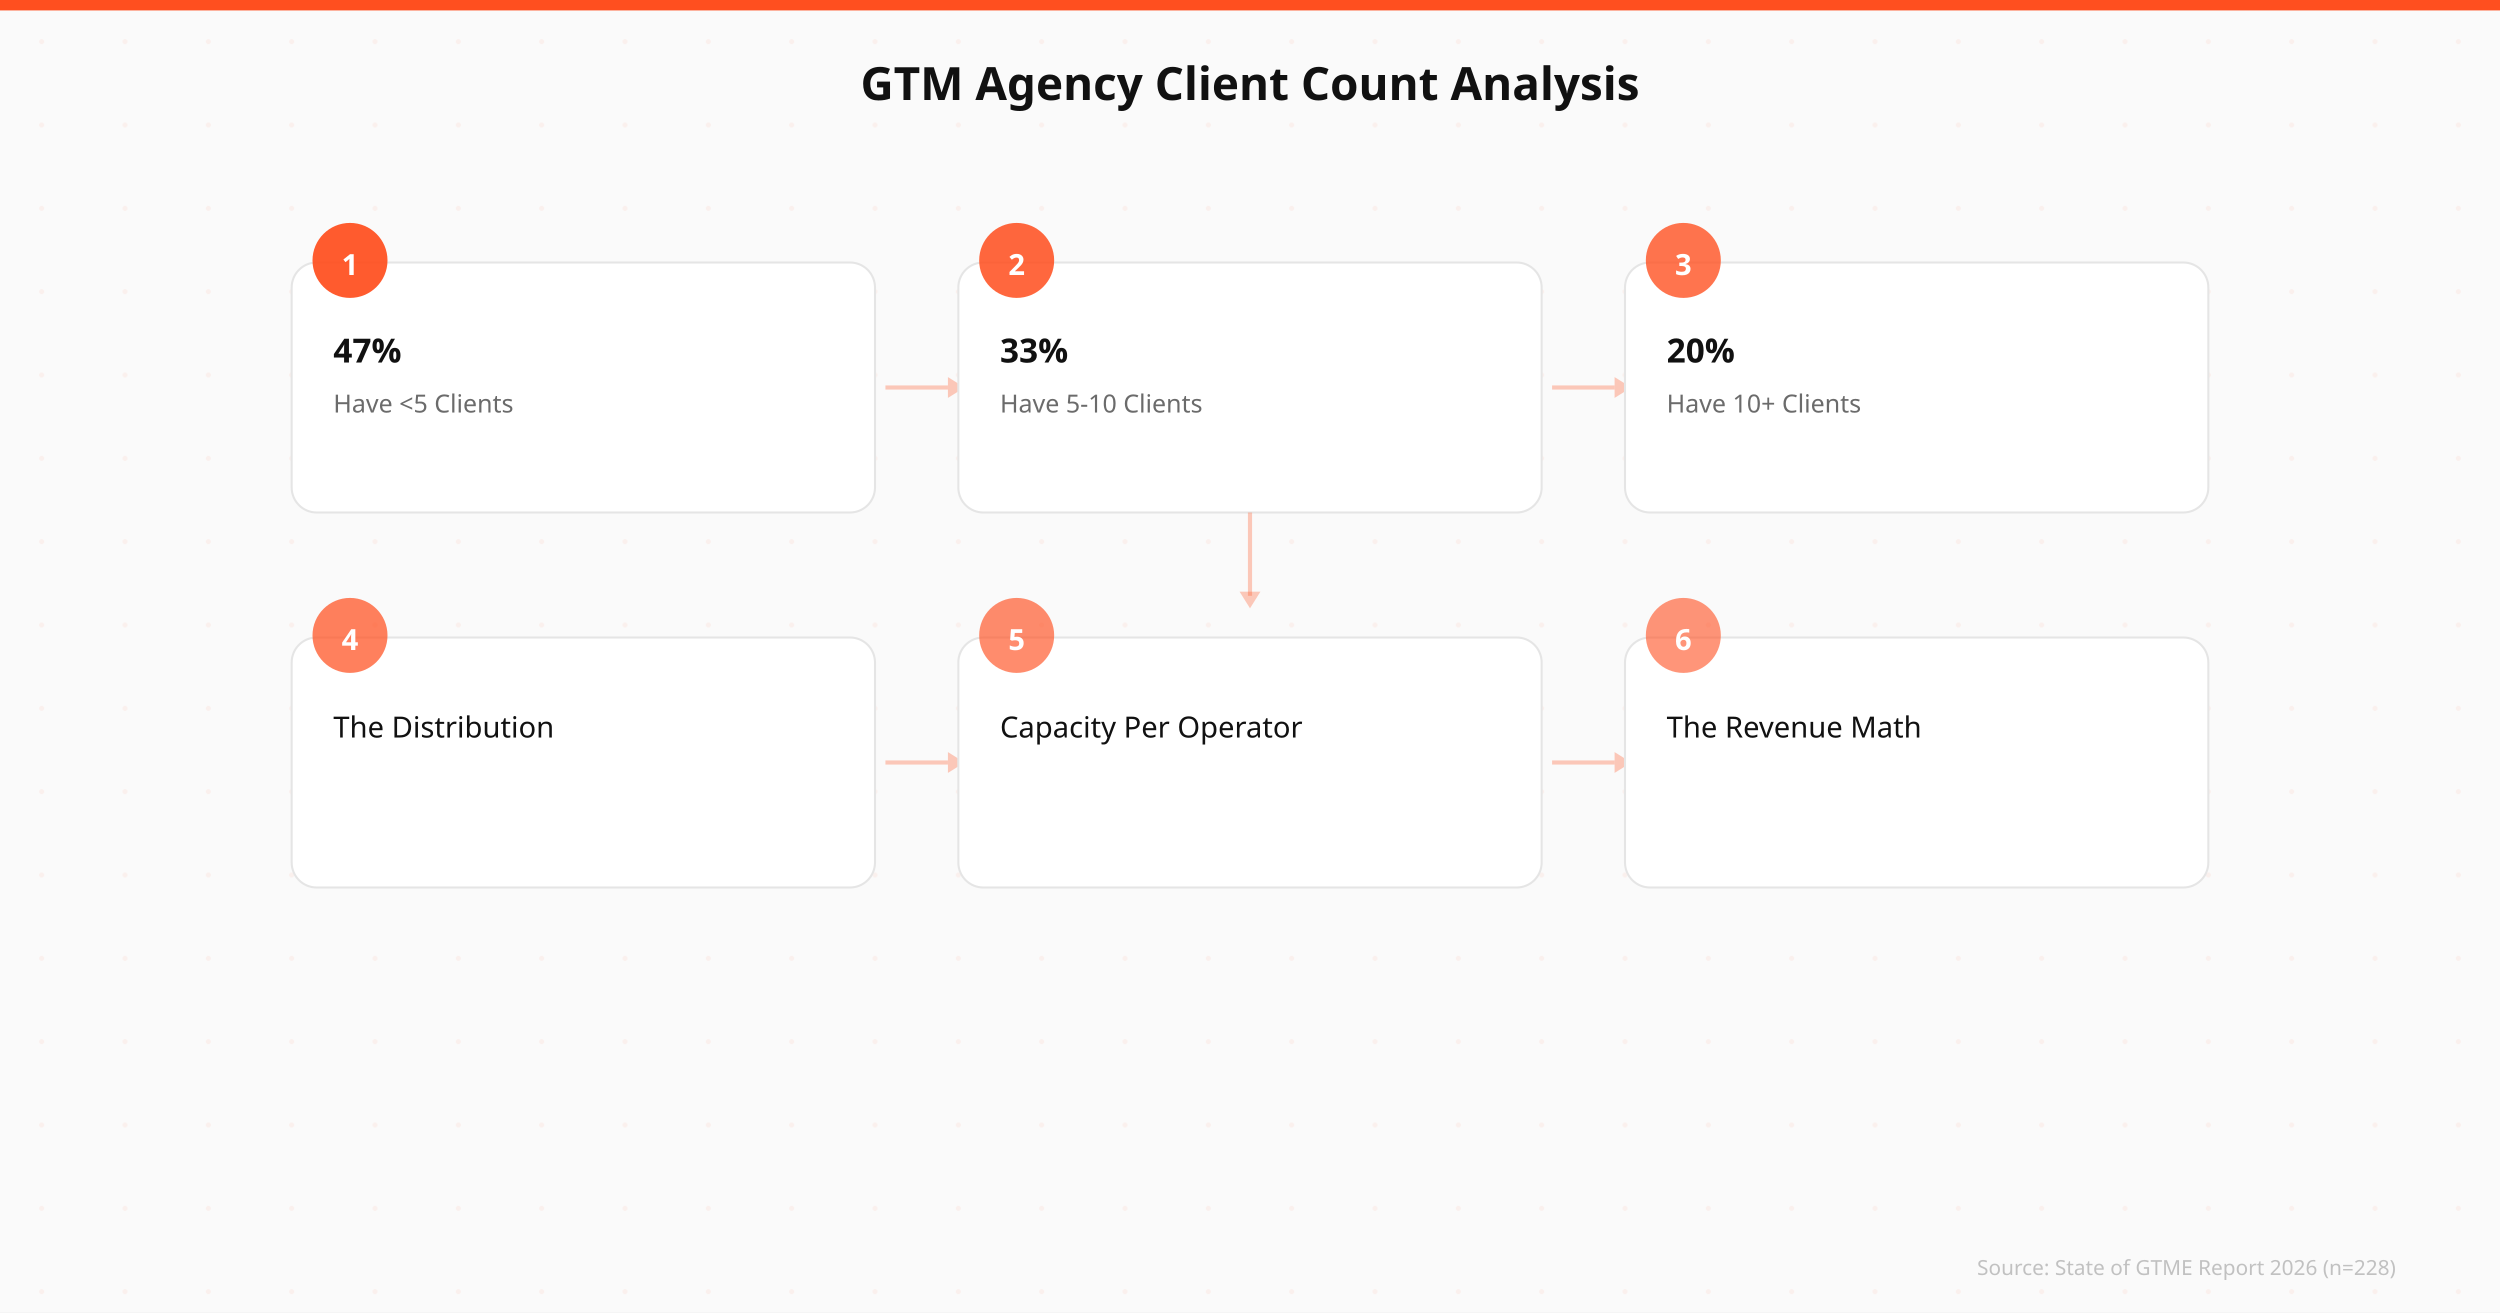
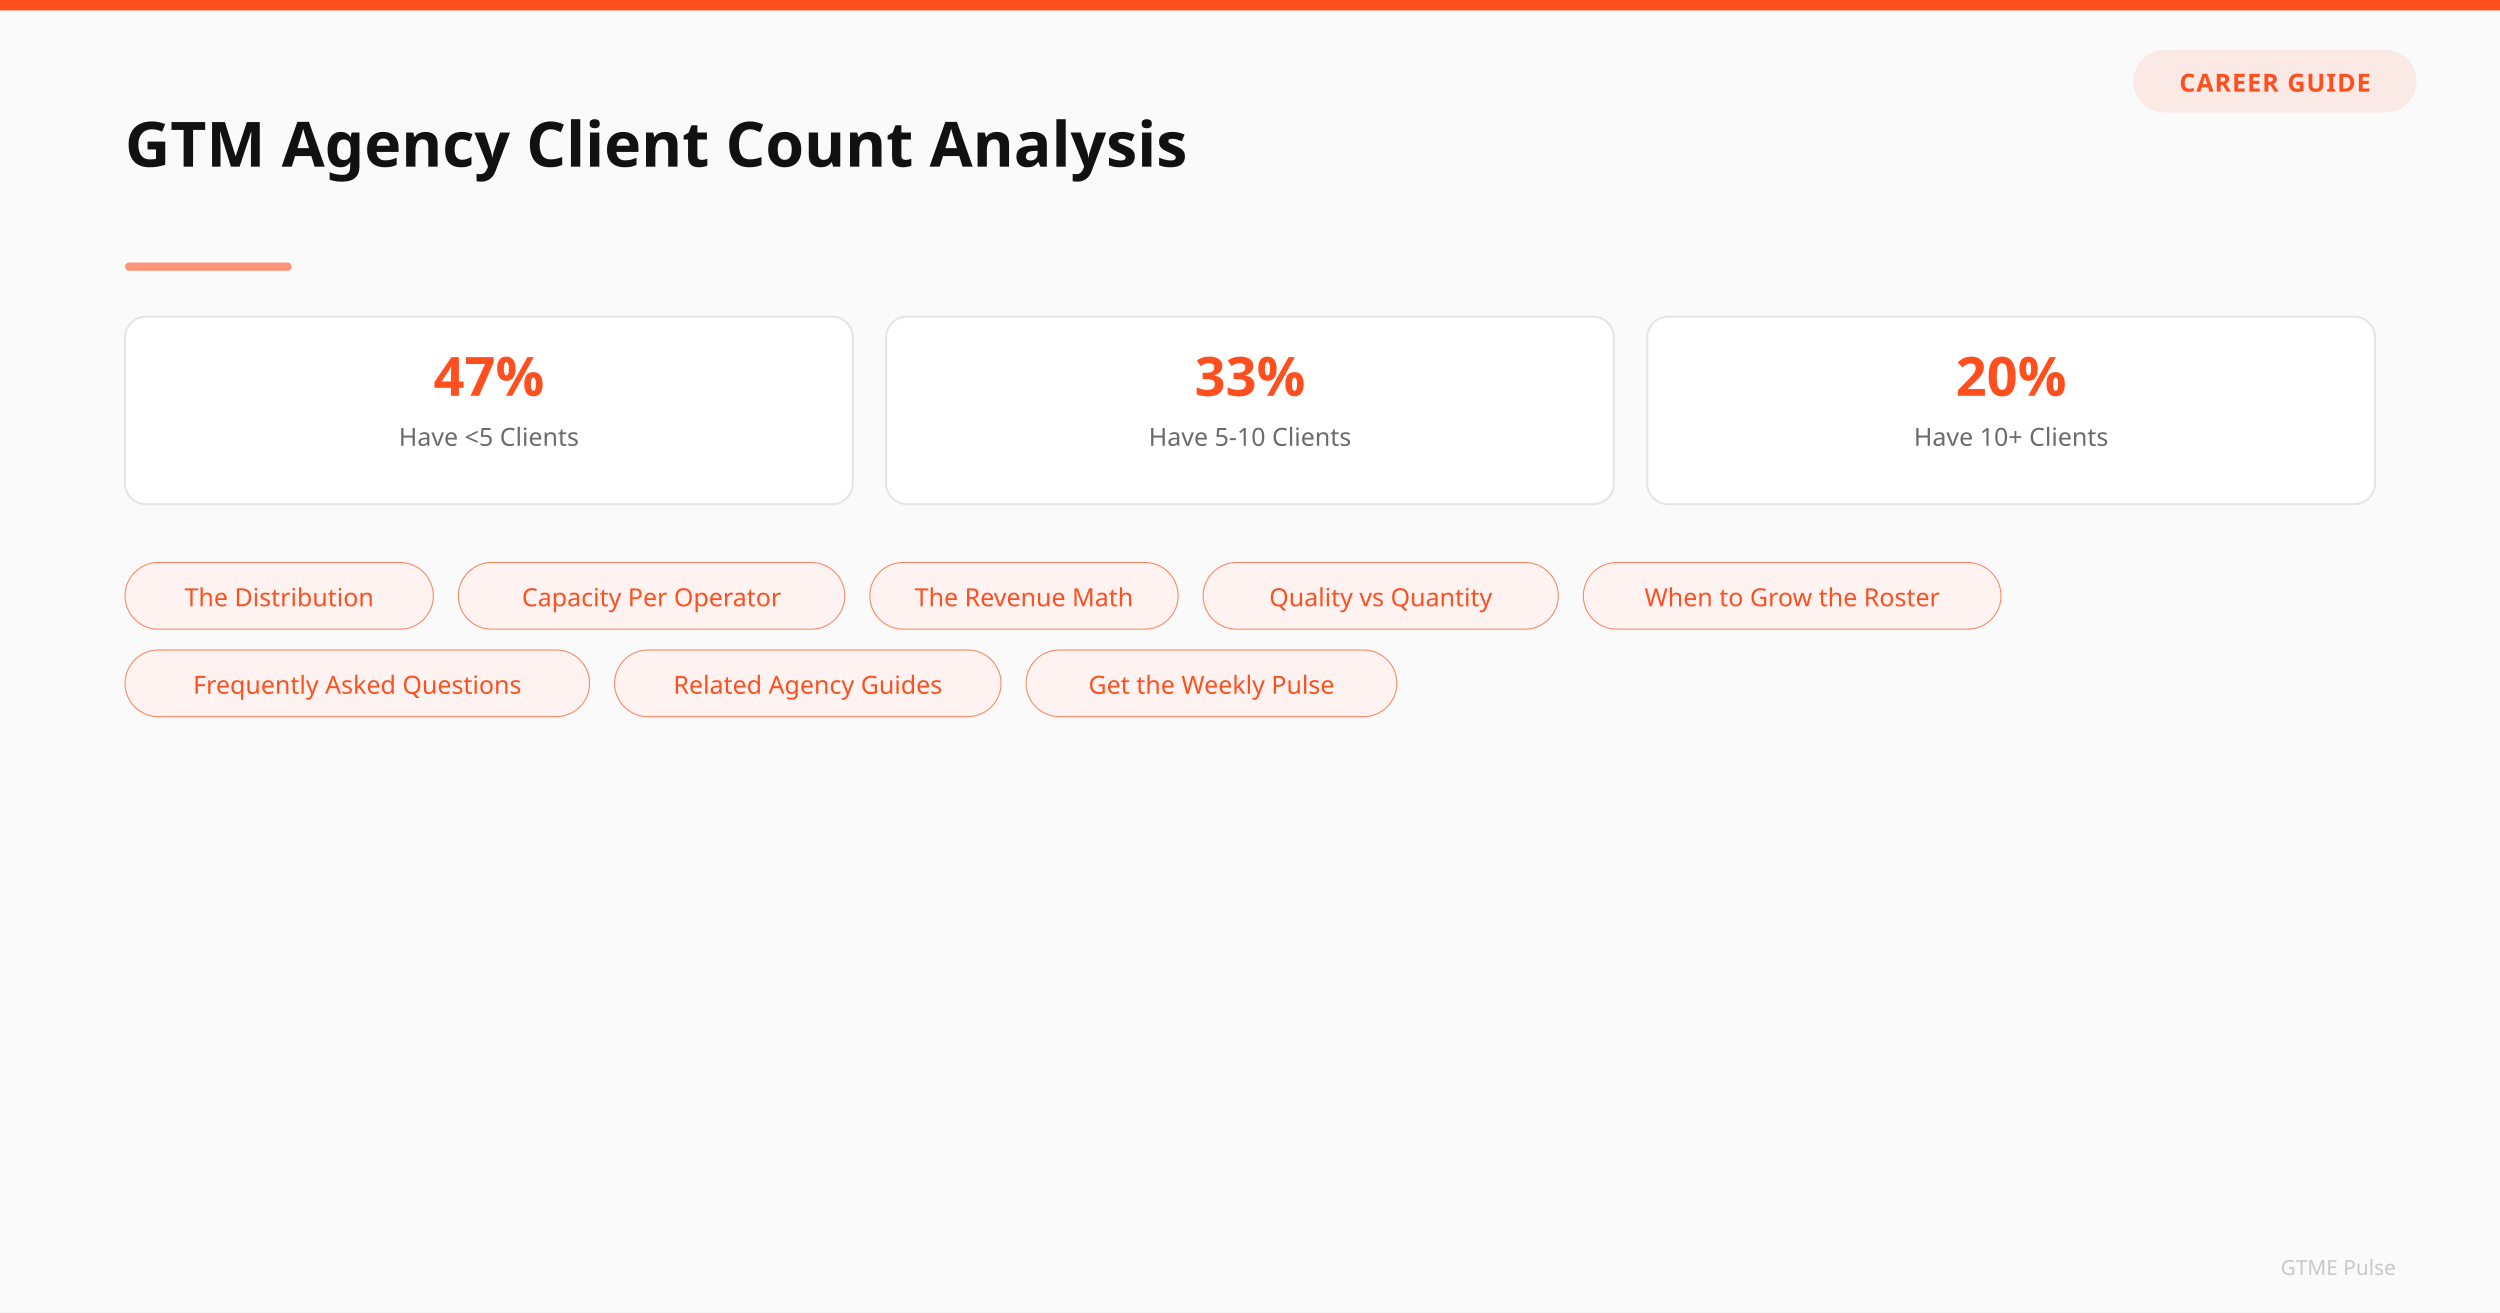
<svg xmlns="http://www.w3.org/2000/svg" viewBox="0 0 1200 630" width="1200" height="630">
-   <defs>
-     <pattern id="dots" x="0" y="0" width="40" height="40" patternUnits="userSpaceOnUse">
-       <circle cx="20" cy="20" r="1.2" fill="#FF4F1F" opacity="0.06" />
-     </pattern>
-   </defs>
  <rect width="1200" height="630" fill="#FAFAFA" />
-   <rect width="1200" height="630" fill="url(#dots)" />
  <rect x="0" y="0" width="1200" height="5" fill="#FF4F1F" />
-   <text x="600" y="48" text-anchor="middle" font-family="Sora, sans-serif" font-size="22" font-weight="700" fill="#111111">GTM Agency Client Count Analysis</text>
-   <rect x="140.0" y="126" width="280" height="120" rx="12" fill="white" stroke="#E5E5E5" stroke-width="1" />
-   <circle cx="168.0" cy="125" r="18" fill="#FF4F1F" opacity="0.93" />
-   <text x="168.0" y="132" text-anchor="middle" font-family="Sora, sans-serif" font-size="14" font-weight="700" fill="white">1</text>
-   <text x="160.0" y="174" font-family="Sora, sans-serif" font-size="16" font-weight="600" fill="#111111">47%</text>
-   <text x="160.0" y="198" font-family="Plus Jakarta Sans, sans-serif" font-size="12" fill="#6B6B6B">Have &lt;5 Clients</text>
-   <line x1="425.0" y1="186" x2="455.0" y2="186" stroke="#FF4F1F" stroke-width="2" opacity="0.3" />
-   <polygon points="455.0,181 463.0,186 455.0,191" fill="#FF4F1F" opacity="0.3" />
-   <rect x="460.0" y="126" width="280" height="120" rx="12" fill="white" stroke="#E5E5E5" stroke-width="1" />
-   <circle cx="488.0" cy="125" r="18" fill="#FF4F1F" opacity="0.86" />
-   <text x="488.0" y="132" text-anchor="middle" font-family="Sora, sans-serif" font-size="14" font-weight="700" fill="white">2</text>
-   <text x="480.0" y="174" font-family="Sora, sans-serif" font-size="16" font-weight="600" fill="#111111">33%</text>
-   <text x="480.0" y="198" font-family="Plus Jakarta Sans, sans-serif" font-size="12" fill="#6B6B6B">Have 5‑10 Clients</text>
-   <line x1="745.0" y1="186" x2="775.0" y2="186" stroke="#FF4F1F" stroke-width="2" opacity="0.3" />
-   <polygon points="775.0,181 783.0,186 775.0,191" fill="#FF4F1F" opacity="0.3" />
-   <rect x="780.0" y="126" width="280" height="120" rx="12" fill="white" stroke="#E5E5E5" stroke-width="1" />
-   <circle cx="808.0" cy="125" r="18" fill="#FF4F1F" opacity="0.79" />
-   <text x="808.0" y="132" text-anchor="middle" font-family="Sora, sans-serif" font-size="14" font-weight="700" fill="white">3</text>
-   <text x="800.0" y="174" font-family="Sora, sans-serif" font-size="16" font-weight="600" fill="#111111">20%</text>
-   <text x="800.0" y="198" font-family="Plus Jakarta Sans, sans-serif" font-size="12" fill="#6B6B6B">Have 10+ Clients</text>
-   <line x1="600" y1="246" x2="600" y2="286" stroke="#FF4F1F" stroke-width="2" opacity="0.3" />
-   <polygon points="595,284 600,292 605,284" fill="#FF4F1F" opacity="0.3" />
-   <rect x="140.0" y="306" width="280" height="120" rx="12" fill="white" stroke="#E5E5E5" stroke-width="1" />
-   <circle cx="168.0" cy="305" r="18" fill="#FF4F1F" opacity="0.72" />
-   <text x="168.0" y="312" text-anchor="middle" font-family="Sora, sans-serif" font-size="14" font-weight="700" fill="white">4</text>
-   <text x="160.0" y="354" font-family="Sora, sans-serif" font-size="14" font-weight="500" fill="#111111">The Distribution</text>
-   <line x1="425.0" y1="366" x2="455.0" y2="366" stroke="#FF4F1F" stroke-width="2" opacity="0.3" />
-   <polygon points="455.0,361 463.0,366 455.0,371" fill="#FF4F1F" opacity="0.3" />
-   <rect x="460.0" y="306" width="280" height="120" rx="12" fill="white" stroke="#E5E5E5" stroke-width="1" />
-   <circle cx="488.0" cy="305" r="18" fill="#FF4F1F" opacity="0.65" />
-   <text x="488.0" y="312" text-anchor="middle" font-family="Sora, sans-serif" font-size="14" font-weight="700" fill="white">5</text>
-   <text x="480.0" y="354" font-family="Sora, sans-serif" font-size="14" font-weight="500" fill="#111111">Capacity Per Operator</text>
-   <line x1="745.0" y1="366" x2="775.0" y2="366" stroke="#FF4F1F" stroke-width="2" opacity="0.3" />
-   <polygon points="775.0,361 783.0,366 775.0,371" fill="#FF4F1F" opacity="0.3" />
-   <rect x="780.0" y="306" width="280" height="120" rx="12" fill="white" stroke="#E5E5E5" stroke-width="1" />
-   <circle cx="808.0" cy="305" r="18" fill="#FF4F1F" opacity="0.6" />
-   <text x="808.0" y="312" text-anchor="middle" font-family="Sora, sans-serif" font-size="14" font-weight="700" fill="white">6</text>
-   <text x="800.0" y="354" font-family="Sora, sans-serif" font-size="14" font-weight="500" fill="#111111">The Revenue Math</text>
-   <text x="1150" y="612" text-anchor="end" font-family="Plus Jakarta Sans, sans-serif" font-size="10" fill="#6B6B6B" opacity="0.4">Source: State of GTME Report 2026 (n=228)</text>
+   <rect x="1024" y="24" width="136" height="30" rx="15" fill="#FF4F1F" opacity="0.1" />
+   <text x="1092.0" y="44" text-anchor="middle" font-family="Plus Jakarta Sans, sans-serif" font-size="12" font-weight="600" fill="#FF4F1F" letter-spacing="0.5">CAREER GUIDE</text>
+   <text x="60" y="80" font-family="Sora, sans-serif" font-size="30" font-weight="700" fill="#111111">GTM Agency Client Count Analysis</text>
+   <rect x="60" y="126" width="80" height="4" rx="2" fill="#FF4F1F" opacity="0.6" />
+   <rect x="60.0" y="152" width="349.333" height="90" rx="10" fill="white" stroke="#E5E5E5" stroke-width="1" />
+   <text x="234.667" y="190" text-anchor="middle" font-family="Sora, sans-serif" font-size="26" font-weight="700" fill="#FF4F1F">47%</text>
+   <text x="234.667" y="214" text-anchor="middle" font-family="Plus Jakarta Sans, sans-serif" font-size="12" fill="#6B6B6B">Have &lt;5 Clients</text>
+   <rect x="425.333" y="152" width="349.333" height="90" rx="10" fill="white" stroke="#E5E5E5" stroke-width="1" />
+   <text x="600.0" y="190" text-anchor="middle" font-family="Sora, sans-serif" font-size="26" font-weight="700" fill="#FF4F1F">33%</text>
+   <text x="600.0" y="214" text-anchor="middle" font-family="Plus Jakarta Sans, sans-serif" font-size="12" fill="#6B6B6B">Have 5‑10 Clients</text>
+   <rect x="790.667" y="152" width="349.333" height="90" rx="10" fill="white" stroke="#E5E5E5" stroke-width="1" />
+   <text x="965.333" y="190" text-anchor="middle" font-family="Sora, sans-serif" font-size="26" font-weight="700" fill="#FF4F1F">20%</text>
+   <text x="965.333" y="214" text-anchor="middle" font-family="Plus Jakarta Sans, sans-serif" font-size="12" fill="#6B6B6B">Have 10+ Clients</text>
+   <rect x="60" y="270" width="148.0" height="32" rx="16" fill="#fff0ed" stroke="#FF4F1F" stroke-width="0.5" opacity="0.7" />
+   <text x="134.0" y="291" text-anchor="middle" font-family="Plus Jakarta Sans, sans-serif" font-size="12" font-weight="500" fill="#FF4F1F">The Distribution</text>
+   <rect x="220.0" y="270" width="185.5" height="32" rx="16" fill="#fff0ed" stroke="#FF4F1F" stroke-width="0.5" opacity="0.7" />
+   <text x="312.75" y="291" text-anchor="middle" font-family="Plus Jakarta Sans, sans-serif" font-size="12" font-weight="500" fill="#FF4F1F">Capacity Per Operator</text>
+   <rect x="417.5" y="270" width="148.0" height="32" rx="16" fill="#fff0ed" stroke="#FF4F1F" stroke-width="0.5" opacity="0.7" />
+   <text x="491.5" y="291" text-anchor="middle" font-family="Plus Jakarta Sans, sans-serif" font-size="12" font-weight="500" fill="#FF4F1F">The Revenue Math</text>
+   <rect x="577.5" y="270" width="170.5" height="32" rx="16" fill="#fff0ed" stroke="#FF4F1F" stroke-width="0.5" opacity="0.7" />
+   <text x="662.75" y="291" text-anchor="middle" font-family="Plus Jakarta Sans, sans-serif" font-size="12" font-weight="500" fill="#FF4F1F">Quality vs Quantity</text>
+   <rect x="760.0" y="270" width="200.5" height="32" rx="16" fill="#fff0ed" stroke="#FF4F1F" stroke-width="0.5" opacity="0.7" />
+   <text x="860.25" y="291" text-anchor="middle" font-family="Plus Jakarta Sans, sans-serif" font-size="12" font-weight="500" fill="#FF4F1F">When to Grow the Roster</text>
+   <rect x="60" y="312" width="223.0" height="32" rx="16" fill="#fff0ed" stroke="#FF4F1F" stroke-width="0.5" opacity="0.7" />
+   <text x="171.5" y="333" text-anchor="middle" font-family="Plus Jakarta Sans, sans-serif" font-size="12" font-weight="500" fill="#FF4F1F">Frequently Asked Questions</text>
+   <rect x="295.0" y="312" width="185.5" height="32" rx="16" fill="#fff0ed" stroke="#FF4F1F" stroke-width="0.5" opacity="0.7" />
+   <text x="387.75" y="333" text-anchor="middle" font-family="Plus Jakarta Sans, sans-serif" font-size="12" font-weight="500" fill="#FF4F1F">Related Agency Guides</text>
+   <rect x="492.5" y="312" width="178.0" height="32" rx="16" fill="#fff0ed" stroke="#FF4F1F" stroke-width="0.5" opacity="0.7" />
+   <text x="581.5" y="333" text-anchor="middle" font-family="Plus Jakarta Sans, sans-serif" font-size="12" font-weight="500" fill="#FF4F1F">Get the Weekly Pulse</text>
+   <text x="1150" y="612" text-anchor="end" font-family="Plus Jakarta Sans, sans-serif" font-size="10" fill="#6B6B6B" opacity="0.35">GTME Pulse</text>
</svg>
